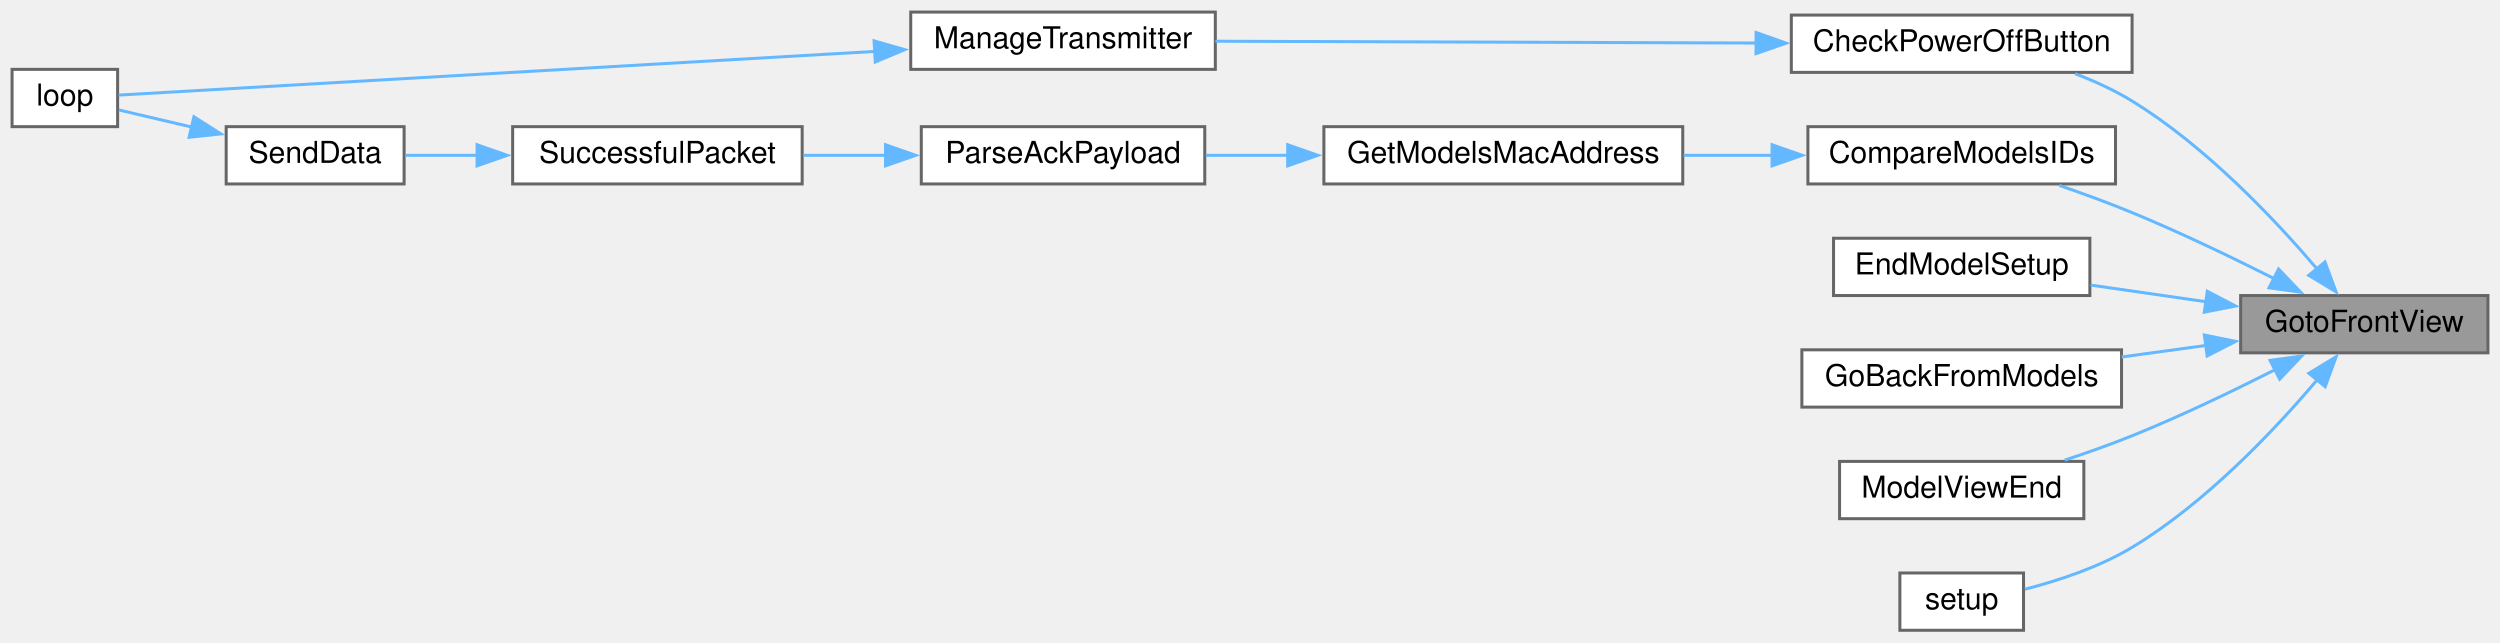
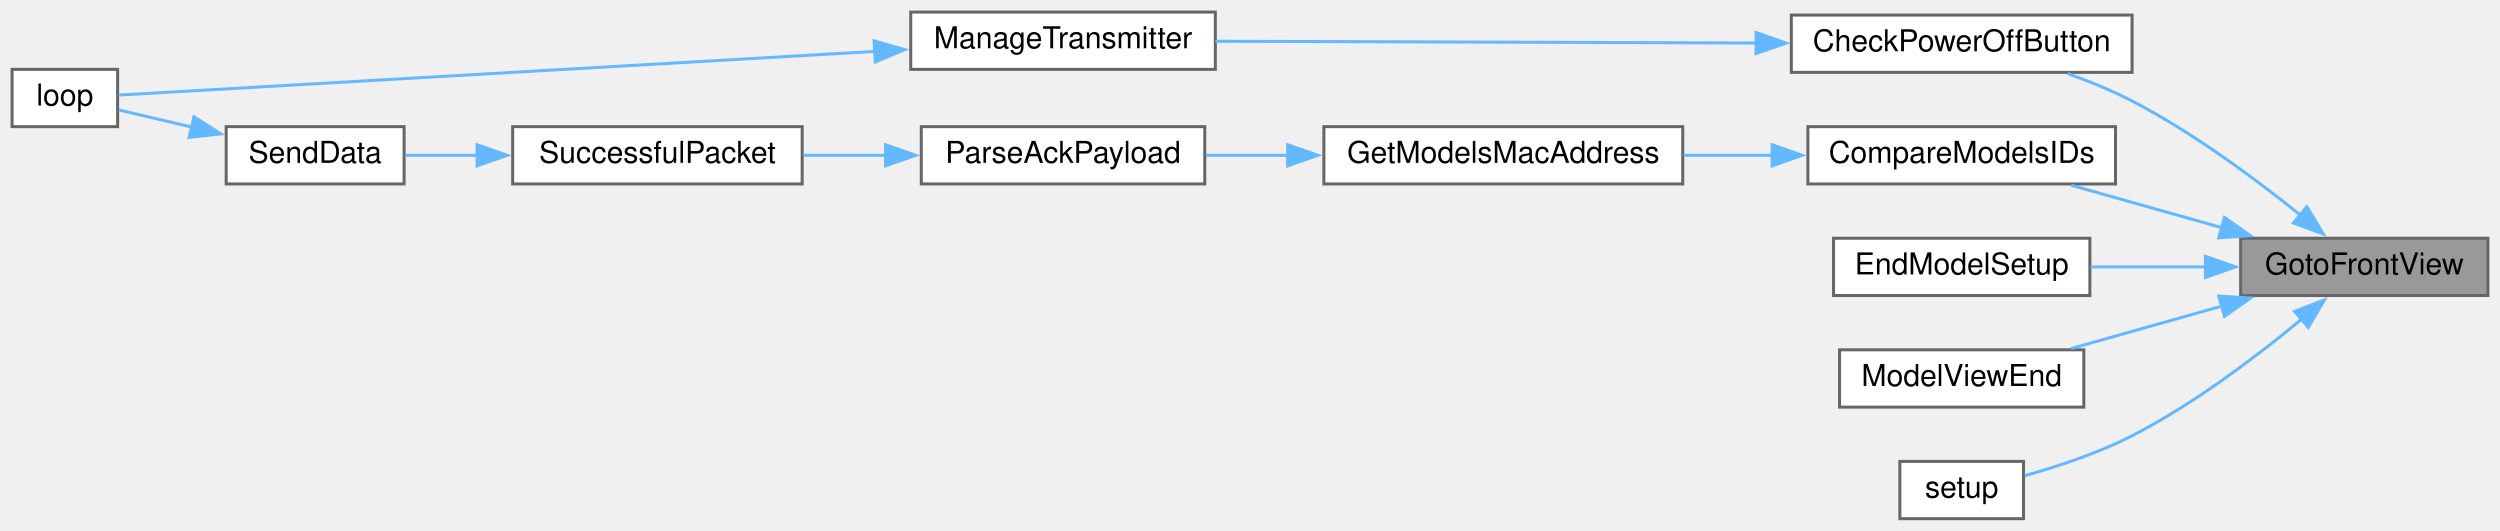
- <svg xmlns="http://www.w3.org/2000/svg" xmlns:xlink="http://www.w3.org/1999/xlink" width="829pt" height="213pt" viewBox="0.00 0.00 829.00 213.00">
-   <g id="graph0" class="graph" transform="scale(1 1) rotate(0) translate(4 209)">
+ <svg xmlns="http://www.w3.org/2000/svg" xmlns:xlink="http://www.w3.org/1999/xlink" width="829pt" height="176pt" viewBox="0.00 0.00 829.00 176.00">
+   <g id="graph0" class="graph" transform="scale(1 1) rotate(0) translate(4 172)">
    <g id="node1" class="node">
      <g id="a_node1">
        <a xlink:title=" ">
-           <polygon fill="#999999" stroke="#666666" points="821,-111 739,-111 739,-92 821,-92 821,-111" />
-           <text text-anchor="middle" x="780" y="-99" font-family="Helvetica,sans-Serif" font-size="10.00">GotoFrontView</text>
+           <polygon fill="#999999" stroke="#666666" points="821,-93 739,-93 739,-74 821,-74 821,-93" />
+           <text text-anchor="middle" x="780" y="-81" font-family="Helvetica,sans-Serif" font-size="10.00">GotoFrontView</text>
        </a>
      </g>
    </g>
    <g id="node2" class="node">
      <g id="a_node2">
        <a xlink:href="TransmitterCode_2src_2main_8cpp.html#a6ae37c6938b8c10b83d1bc74e8643bd9" target="_top" xlink:title=" ">
-           <polygon fill="white" stroke="#666666" points="703,-204 590,-204 590,-185 703,-185 703,-204" />
-           <text text-anchor="middle" x="646.5" y="-192" font-family="Helvetica,sans-Serif" font-size="10.00">CheckPowerOffButton</text>
+           <polygon fill="white" stroke="#666666" points="703,-167 590,-167 590,-148 703,-148 703,-167" />
+           <text text-anchor="middle" x="646.5" y="-155" font-family="Helvetica,sans-Serif" font-size="10.00">CheckPowerOffButton</text>
        </a>
      </g>
    </g>
    <g id="edge1" class="edge">
-       <path fill="none" stroke="#63b8ff" d="M764.33,-119.83C750.19,-136.43 727.4,-160.51 703,-175.5 697.19,-179.07 690.61,-182.08 684.08,-184.56" />
-       <polygon fill="#63b8ff" stroke="#63b8ff" points="766.96,-122.15 770.64,-112.22 761.57,-117.69 766.96,-122.15" />
+       <path fill="none" stroke="#63b8ff" d="M758.88,-100.61C744.16,-112.48 723.28,-127.99 703,-138.5 696.31,-141.97 688.85,-145.02 681.62,-147.6" />
+       <polygon fill="#63b8ff" stroke="#63b8ff" points="760.95,-103.45 766.44,-94.39 756.49,-98.05 760.95,-103.45" />
    </g>
    <g id="node5" class="node">
      <g id="a_node5">
        <a xlink:href="TransmitterCode_2src_2main_8cpp.html#af8fe429ceb65bf9d257a2a0f1c63eccb" target="_top" xlink:title=" ">
-           <polygon fill="white" stroke="#666666" points="697.5,-167 595.5,-167 595.5,-148 697.5,-148 697.5,-167" />
-           <text text-anchor="middle" x="646.5" y="-155" font-family="Helvetica,sans-Serif" font-size="10.00">CompareModelsIDs</text>
+           <polygon fill="white" stroke="#666666" points="697.5,-130 595.5,-130 595.5,-111 697.5,-111 697.5,-130" />
+           <text text-anchor="middle" x="646.5" y="-118" font-family="Helvetica,sans-Serif" font-size="10.00">CompareModelsIDs</text>
        </a>
      </g>
    </g>
    <g id="edge4" class="edge">
-       <path fill="none" stroke="#63b8ff" d="M750.2,-116.56C736.15,-123.64 718.89,-131.94 703,-138.5 695.28,-141.69 686.81,-144.78 678.87,-147.52" />
-       <polygon fill="#63b8ff" stroke="#63b8ff" points="751.58,-119.79 758.9,-112.12 748.4,-113.55 751.58,-119.79" />
+       <path fill="none" stroke="#63b8ff" d="M732.75,-96.51C716.35,-101.13 698.18,-106.24 682.84,-110.56" />
+       <polygon fill="#63b8ff" stroke="#63b8ff" points="733.63,-99.9 742.3,-93.83 731.73,-93.16 733.63,-99.9" />
    </g>
    <g id="node10" class="node">
      <g id="a_node10">
        <a xlink:href="TransmitterCode_2src_2main_8cpp.html#a2149418bb038e4a09266523c3bde2fce" target="_top" xlink:title=" ">
-           <polygon fill="white" stroke="#666666" points="689,-130 604,-130 604,-111 689,-111 689,-130" />
-           <text text-anchor="middle" x="646.5" y="-118" font-family="Helvetica,sans-Serif" font-size="10.00">EndModelSetup</text>
+           <polygon fill="white" stroke="#666666" points="689,-93 604,-93 604,-74 689,-74 689,-93" />
+           <text text-anchor="middle" x="646.5" y="-81" font-family="Helvetica,sans-Serif" font-size="10.00">EndModelSetup</text>
        </a>
      </g>
    </g>
    <g id="edge10" class="edge">
-       <path fill="none" stroke="#63b8ff" d="M727.46,-108.95C714.79,-110.78 701.38,-112.71 689.24,-114.47" />
-       <polygon fill="#63b8ff" stroke="#63b8ff" points="727.94,-112.41 737.33,-107.52 726.94,-105.49 727.94,-112.41" />
+       <path fill="none" stroke="#63b8ff" d="M727.46,-83.5C714.79,-83.5 701.38,-83.5 689.24,-83.5" />
+       <polygon fill="#63b8ff" stroke="#63b8ff" points="727.32,-87 737.32,-83.5 727.32,-80 727.32,-87" />
    </g>
    <g id="node11" class="node">
      <g id="a_node11">
-         <a xlink:href="TransmitterCode_2src_2main_8cpp.html#a7c7ce8ee172cc418366d3feb06e4fbd3" target="_top" xlink:title=" ">
-           <polygon fill="white" stroke="#666666" points="699.5,-93 593.5,-93 593.5,-74 699.5,-74 699.5,-93" />
-           <text text-anchor="middle" x="646.5" y="-81" font-family="Helvetica,sans-Serif" font-size="10.00">GoBackFromModels</text>
-         </a>
-       </g>
-     </g>
-     <g id="edge11" class="edge">
-       <path fill="none" stroke="#63b8ff" d="M727.48,-94.45C718.3,-93.19 708.74,-91.88 699.55,-90.63" />
-       <polygon fill="#63b8ff" stroke="#63b8ff" points="726.95,-97.91 737.33,-95.8 727.9,-90.97 726.95,-97.91" />
-     </g>
-     <g id="node12" class="node">
-       <g id="a_node12">
        <a xlink:href="TransmitterCode_2src_2main_8cpp.html#ae9f91b9da28f2e1e2fb126961f03c31c" target="_top" xlink:title=" ">
          <polygon fill="white" stroke="#666666" points="687,-56 606,-56 606,-37 687,-37 687,-56" />
          <text text-anchor="middle" x="646.5" y="-44" font-family="Helvetica,sans-Serif" font-size="10.00">ModelViewEnd</text>
        </a>
      </g>
    </g>
-     <g id="edge12" class="edge">
-       <path fill="none" stroke="#63b8ff" d="M750.53,-86.47C736.44,-79.34 719.05,-70.97 703,-64.5 695.86,-61.62 688.07,-58.86 680.64,-56.41" />
-       <polygon fill="#63b8ff" stroke="#63b8ff" points="748.75,-89.49 759.24,-90.95 751.95,-83.26 748.75,-89.49" />
+     <g id="edge11" class="edge">
+       <path fill="none" stroke="#63b8ff" d="M732.75,-70.49C716.35,-65.87 698.18,-60.76 682.84,-56.44" />
+       <polygon fill="#63b8ff" stroke="#63b8ff" points="731.73,-73.84 742.3,-73.17 733.63,-67.1 731.73,-73.84" />
    </g>
-     <g id="node13" class="node">
-       <g id="a_node13">
+     <g id="node12" class="node">
+       <g id="a_node12">
        <a xlink:href="TransmitterCode_2src_2main_8cpp.html#a17699f358cf9f7c3155a9c5daf8ff13c" target="_top" xlink:title=" ">
          <polygon fill="white" stroke="#666666" points="667,-19 626,-19 626,0 667,0 667,-19" />
          <text text-anchor="middle" x="646.5" y="-7" font-family="Helvetica,sans-Serif" font-size="10.00">setup</text>
        </a>
      </g>
    </g>
-     <g id="edge13" class="edge">
-       <path fill="none" stroke="#63b8ff" d="M764.39,-83.07C750.29,-66.41 727.52,-42.29 703,-27.5 692.07,-20.91 678.46,-16.44 667.45,-13.61" />
-       <polygon fill="#63b8ff" stroke="#63b8ff" points="761.63,-85.22 770.68,-90.73 767.03,-80.78 761.63,-85.22" />
+     <g id="edge12" class="edge">
+       <path fill="none" stroke="#63b8ff" d="M759.24,-66.17C744.55,-53.99 723.57,-38.06 703,-27.5 691.74,-21.72 678.24,-17.29 667.38,-14.27" />
+       <polygon fill="#63b8ff" stroke="#63b8ff" points="756.88,-68.75 766.77,-72.55 761.41,-63.41 756.88,-68.75" />
    </g>
    <g id="node3" class="node">
      <g id="a_node3">
        <a xlink:href="TransmitterCode_2src_2main_8cpp.html#a558ea014e230b7caa54ce5a37ad29b22" target="_top" xlink:title=" ">
-           <polygon fill="white" stroke="#666666" points="399,-205 298,-205 298,-186 399,-186 399,-205" />
-           <text text-anchor="middle" x="348.5" y="-193" font-family="Helvetica,sans-Serif" font-size="10.00">ManageTransmitter</text>
+           <polygon fill="white" stroke="#666666" points="399,-168 298,-168 298,-149 399,-149 399,-168" />
+           <text text-anchor="middle" x="348.5" y="-156" font-family="Helvetica,sans-Serif" font-size="10.00">ManageTransmitter</text>
        </a>
      </g>
    </g>
    <g id="edge2" class="edge">
-       <path fill="none" stroke="#63b8ff" d="M578.53,-194.73C523.98,-194.91 448.22,-195.17 399.02,-195.33" />
-       <polygon fill="#63b8ff" stroke="#63b8ff" points="578.32,-198.23 588.31,-194.69 578.3,-191.23 578.32,-198.23" />
+       <path fill="none" stroke="#63b8ff" d="M578.53,-157.73C523.98,-157.91 448.22,-158.17 399.02,-158.33" />
+       <polygon fill="#63b8ff" stroke="#63b8ff" points="578.32,-161.23 588.31,-157.69 578.3,-154.23 578.32,-161.23" />
    </g>
    <g id="node4" class="node">
      <g id="a_node4">
        <a xlink:href="TransmitterCode_2src_2main_8cpp.html#ad3cb30894c94eb016e98bdcaa899ac86" target="_top" xlink:title=" ">
-           <polygon fill="white" stroke="#666666" points="35,-186 0,-186 0,-167 35,-167 35,-186" />
-           <text text-anchor="middle" x="17.5" y="-174" font-family="Helvetica,sans-Serif" font-size="10.00">loop</text>
+           <polygon fill="white" stroke="#666666" points="35,-149 0,-149 0,-130 35,-130 35,-149" />
+           <text text-anchor="middle" x="17.5" y="-137" font-family="Helvetica,sans-Serif" font-size="10.00">loop</text>
        </a>
      </g>
    </g>
    <g id="edge3" class="edge">
-       <path fill="none" stroke="#63b8ff" d="M286.06,-191.95C208.86,-187.49 80.96,-180.11 35.32,-177.47" />
-       <polygon fill="#63b8ff" stroke="#63b8ff" points="285.84,-195.44 296.02,-192.53 286.24,-188.46 285.84,-195.44" />
+       <path fill="none" stroke="#63b8ff" d="M286.06,-154.95C208.86,-150.49 80.96,-143.11 35.32,-140.47" />
+       <polygon fill="#63b8ff" stroke="#63b8ff" points="285.84,-158.44 296.02,-155.53 286.24,-151.46 285.84,-158.44" />
    </g>
    <g id="node6" class="node">
      <g id="a_node6">
        <a xlink:href="TransmitterCode_2src_2main_8cpp.html#a494cb4acb30856d1f53f08df1b80c41b" target="_top" xlink:title=" ">
-           <polygon fill="white" stroke="#666666" points="554,-167 435,-167 435,-148 554,-148 554,-167" />
-           <text text-anchor="middle" x="494.5" y="-155" font-family="Helvetica,sans-Serif" font-size="10.00">GetModelsMacAddress</text>
+           <polygon fill="white" stroke="#666666" points="554,-130 435,-130 435,-111 554,-111 554,-130" />
+           <text text-anchor="middle" x="494.5" y="-118" font-family="Helvetica,sans-Serif" font-size="10.00">GetModelsMacAddress</text>
        </a>
      </g>
    </g>
    <g id="edge5" class="edge">
-       <path fill="none" stroke="#63b8ff" d="M583.85,-157.5C574.08,-157.5 563.99,-157.5 554.29,-157.5" />
-       <polygon fill="#63b8ff" stroke="#63b8ff" points="583.62,-161 593.62,-157.5 583.62,-154 583.62,-161" />
+       <path fill="none" stroke="#63b8ff" d="M583.85,-120.5C574.08,-120.5 563.99,-120.5 554.29,-120.5" />
+       <polygon fill="#63b8ff" stroke="#63b8ff" points="583.62,-124 593.62,-120.5 583.62,-117 583.62,-124" />
    </g>
    <g id="node7" class="node">
      <g id="a_node7">
        <a xlink:href="TransmitterCode_2src_2main_8cpp.html#a694f4f5a0147f4dc29b0bc1a8951547d" target="_top" xlink:title=" ">
-           <polygon fill="white" stroke="#666666" points="395.5,-167 301.5,-167 301.5,-148 395.5,-148 395.5,-167" />
-           <text text-anchor="middle" x="348.5" y="-155" font-family="Helvetica,sans-Serif" font-size="10.00">ParseAckPayload</text>
+           <polygon fill="white" stroke="#666666" points="395.5,-130 301.5,-130 301.5,-111 395.5,-111 395.5,-130" />
+           <text text-anchor="middle" x="348.5" y="-118" font-family="Helvetica,sans-Serif" font-size="10.00">ParseAckPayload</text>
        </a>
      </g>
    </g>
    <g id="edge6" class="edge">
-       <path fill="none" stroke="#63b8ff" d="M423.23,-157.5C413.93,-157.5 404.59,-157.5 395.83,-157.5" />
-       <polygon fill="#63b8ff" stroke="#63b8ff" points="423,-161 433,-157.5 423,-154 423,-161" />
+       <path fill="none" stroke="#63b8ff" d="M423.23,-120.5C413.93,-120.5 404.59,-120.5 395.83,-120.5" />
+       <polygon fill="#63b8ff" stroke="#63b8ff" points="423,-124 433,-120.5 423,-117 423,-124" />
    </g>
    <g id="node8" class="node">
      <g id="a_node8">
        <a xlink:href="transceiver_8h.html#a1c11bb6771548de7d96723045b922620" target="_top" xlink:title=" ">
-           <polygon fill="white" stroke="#666666" points="262,-167 166,-167 166,-148 262,-148 262,-167" />
-           <text text-anchor="middle" x="214" y="-155" font-family="Helvetica,sans-Serif" font-size="10.00">SuccessfulPacket</text>
+           <polygon fill="white" stroke="#666666" points="262,-130 166,-130 166,-111 262,-111 262,-130" />
+           <text text-anchor="middle" x="214" y="-118" font-family="Helvetica,sans-Serif" font-size="10.00">SuccessfulPacket</text>
        </a>
      </g>
    </g>
    <g id="edge7" class="edge">
-       <path fill="none" stroke="#63b8ff" d="M289.77,-157.5C280.64,-157.5 271.29,-157.5 262.44,-157.5" />
-       <polygon fill="#63b8ff" stroke="#63b8ff" points="289.64,-161 299.64,-157.5 289.64,-154 289.64,-161" />
+       <path fill="none" stroke="#63b8ff" d="M289.77,-120.5C280.64,-120.5 271.29,-120.5 262.44,-120.5" />
+       <polygon fill="#63b8ff" stroke="#63b8ff" points="289.64,-124 299.64,-120.5 289.64,-117 289.64,-124" />
    </g>
    <g id="node9" class="node">
      <g id="a_node9">
        <a xlink:href="transceiver_8h.html#a049bfb836e7aa4a3a48a1a4bd225fafc" target="_top" xlink:title=" ">
-           <polygon fill="white" stroke="#666666" points="130,-167 71,-167 71,-148 130,-148 130,-167" />
-           <text text-anchor="middle" x="100.5" y="-155" font-family="Helvetica,sans-Serif" font-size="10.00">SendData</text>
+           <polygon fill="white" stroke="#666666" points="130,-130 71,-130 71,-111 130,-111 130,-130" />
+           <text text-anchor="middle" x="100.5" y="-118" font-family="Helvetica,sans-Serif" font-size="10.00">SendData</text>
        </a>
      </g>
    </g>
    <g id="edge8" class="edge">
-       <path fill="none" stroke="#63b8ff" d="M154.39,-157.5C146.07,-157.5 137.83,-157.5 130.43,-157.5" />
-       <polygon fill="#63b8ff" stroke="#63b8ff" points="154.2,-161 164.2,-157.5 154.2,-154 154.2,-161" />
+       <path fill="none" stroke="#63b8ff" d="M154.39,-120.5C146.07,-120.5 137.83,-120.5 130.43,-120.5" />
+       <polygon fill="#63b8ff" stroke="#63b8ff" points="154.2,-124 164.2,-120.5 154.2,-117 154.2,-124" />
    </g>
    <g id="edge9" class="edge">
-       <path fill="none" stroke="#63b8ff" d="M59.63,-166.85C51.08,-168.86 42.5,-170.87 35.4,-172.54" />
-       <polygon fill="#63b8ff" stroke="#63b8ff" points="60.3,-170.29 69.24,-164.6 58.71,-163.47 60.3,-170.29" />
+       <path fill="none" stroke="#63b8ff" d="M59.63,-129.85C51.08,-131.86 42.5,-133.87 35.4,-135.54" />
+       <polygon fill="#63b8ff" stroke="#63b8ff" points="60.3,-133.29 69.24,-127.6 58.71,-126.47 60.3,-133.29" />
    </g>
  </g>
</svg>
